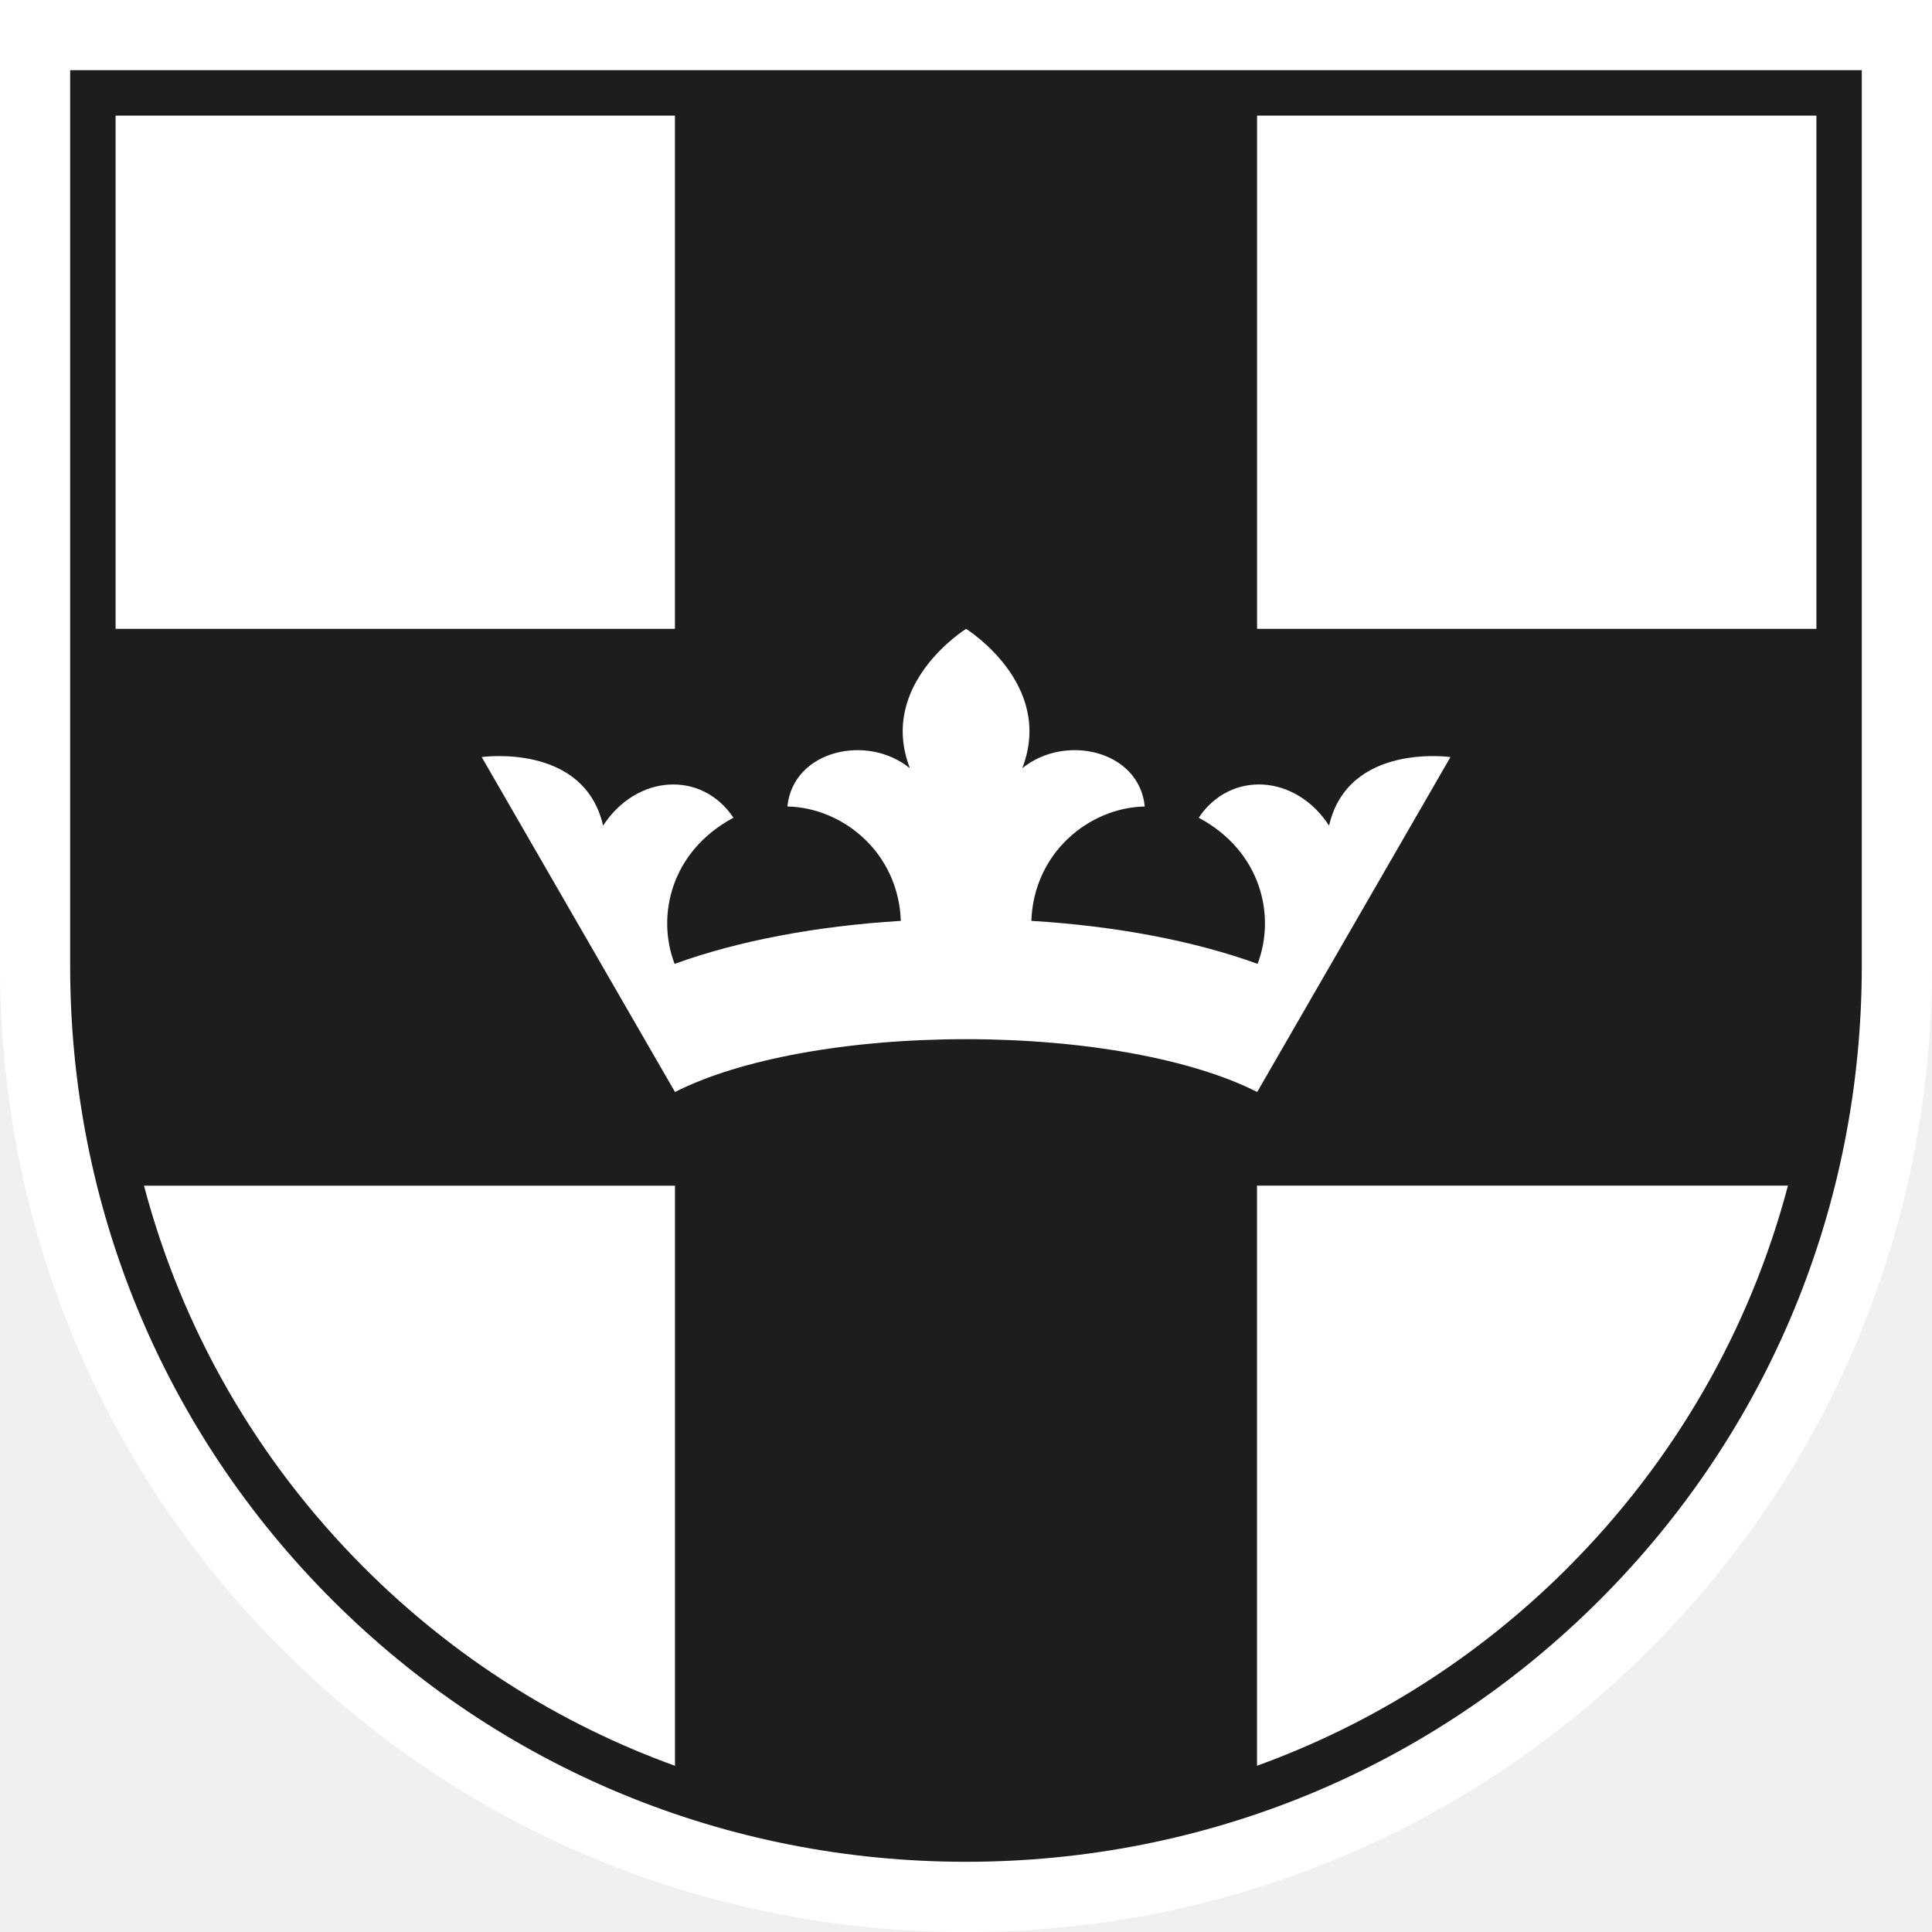
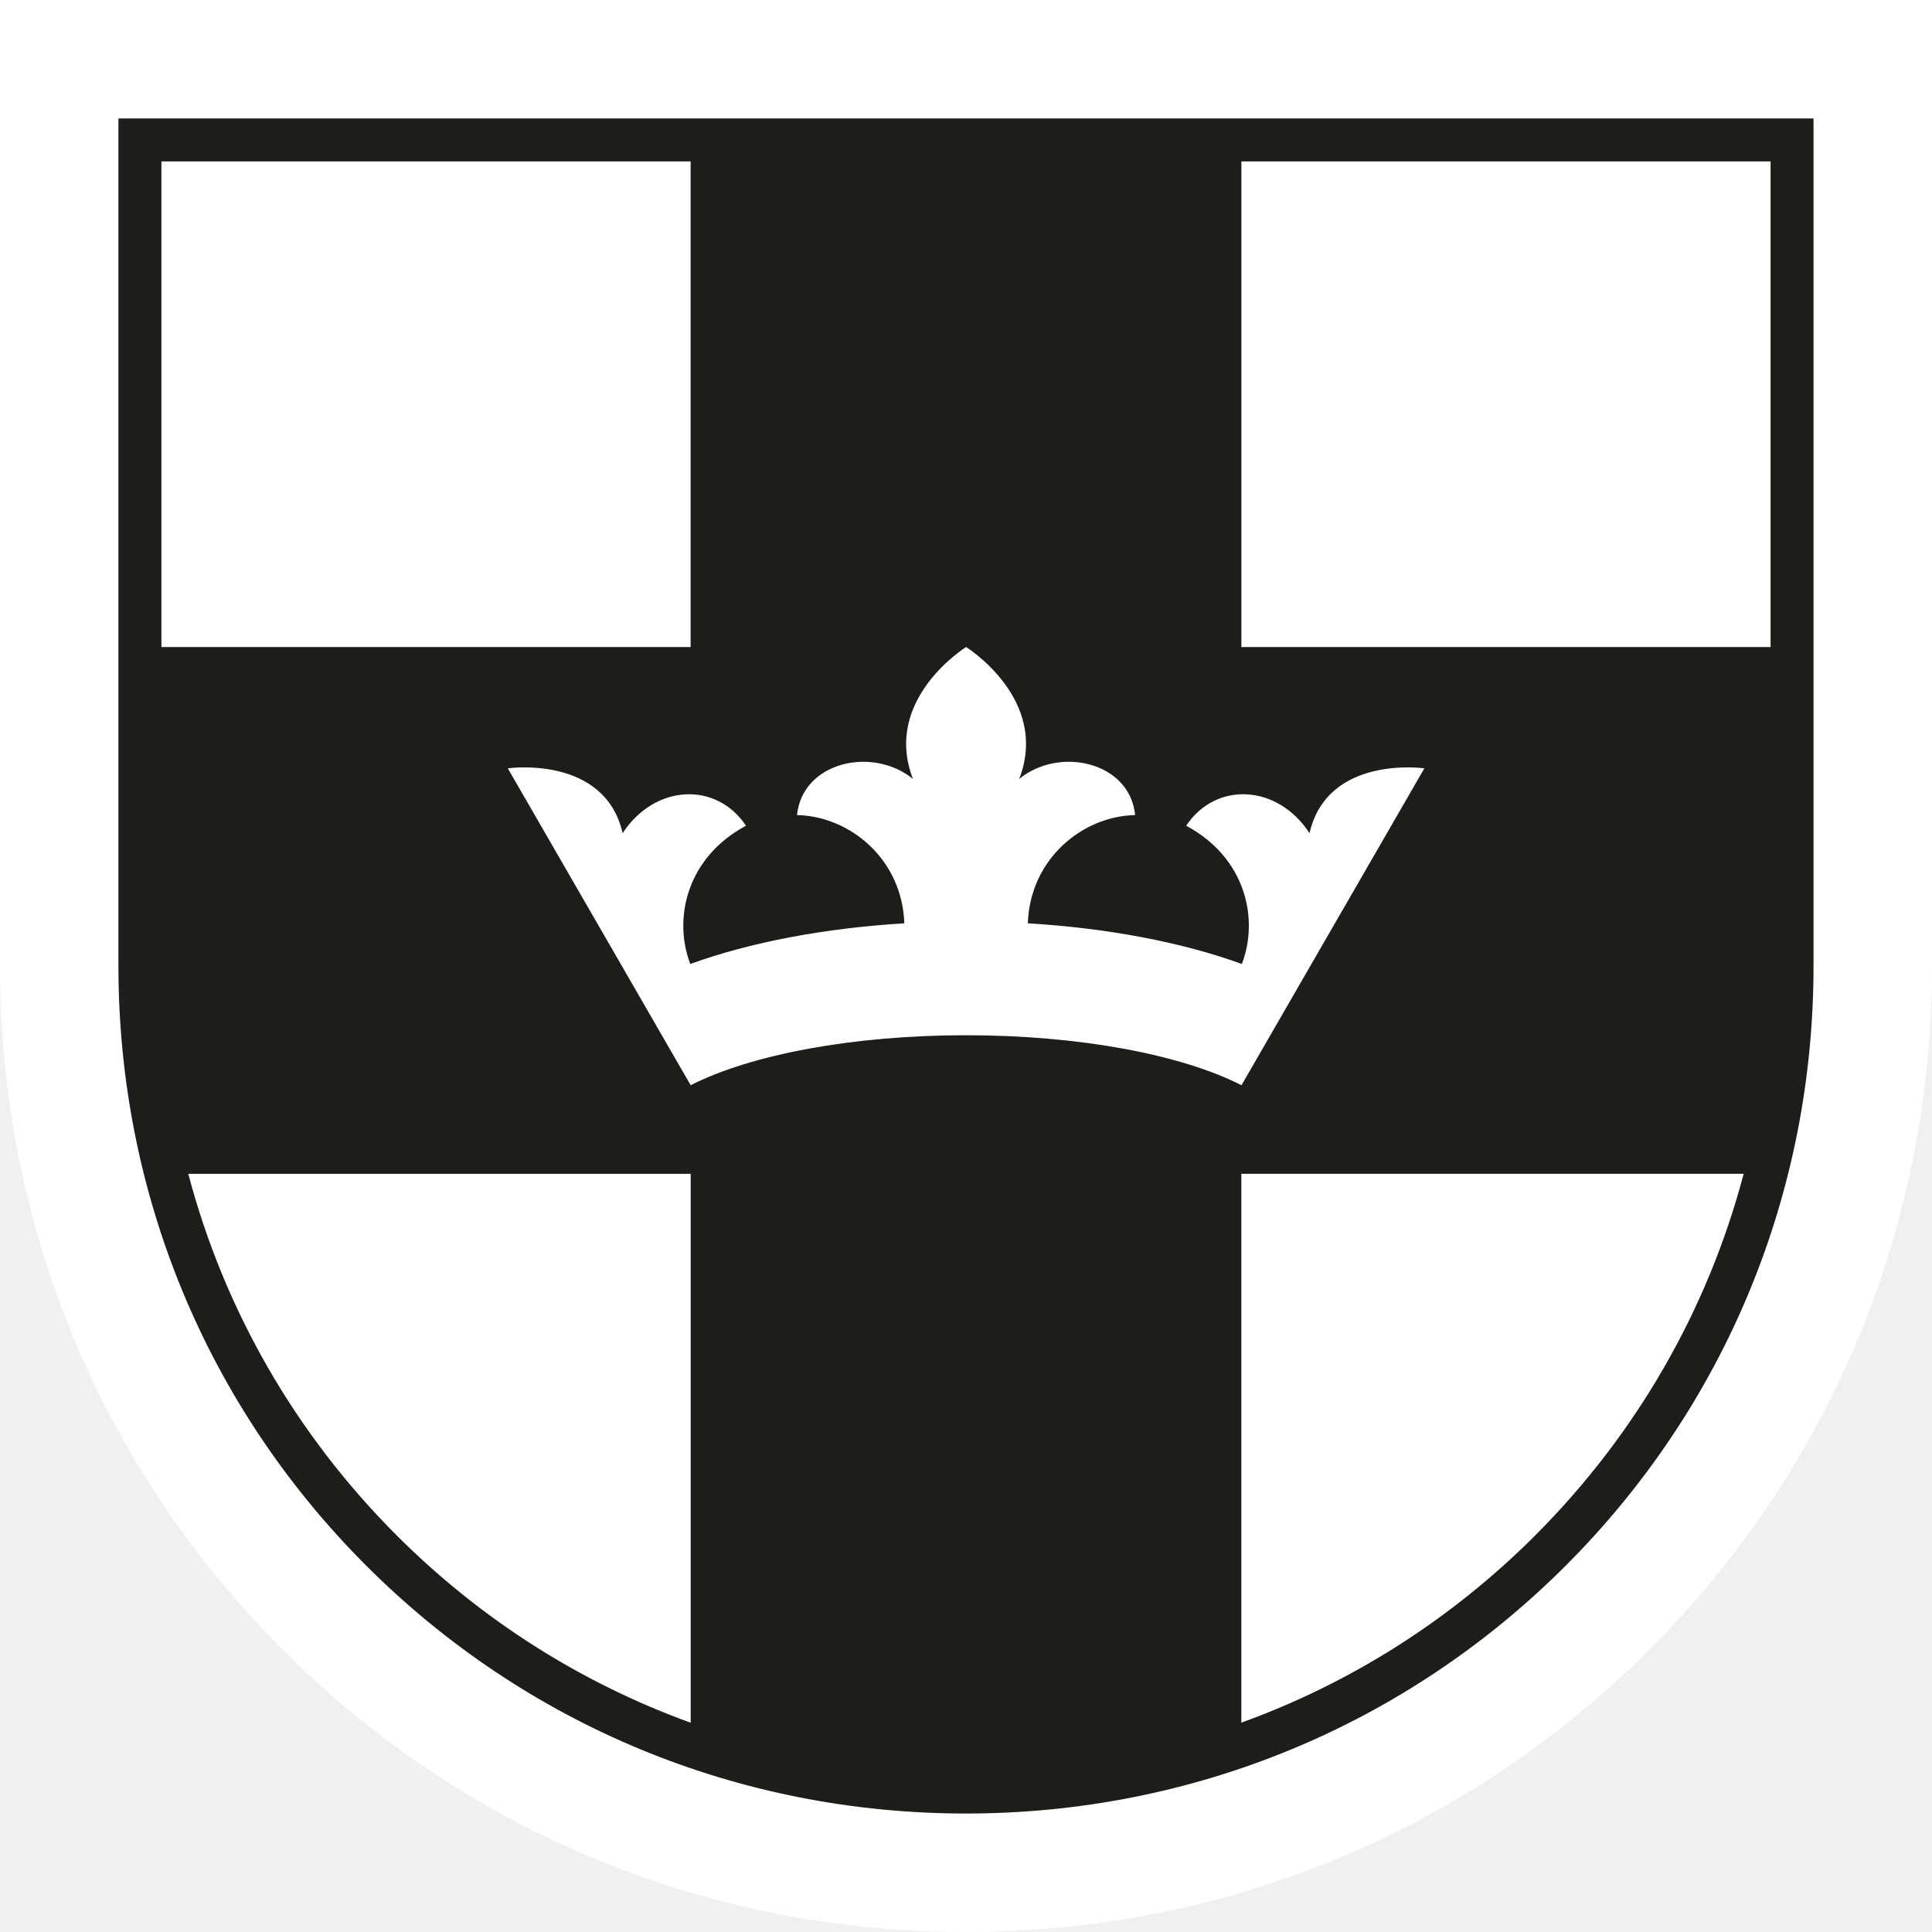
<svg xmlns="http://www.w3.org/2000/svg" viewBox="0 0 327.45 327.45">
  <defs>
    <style>
      .cls-1 {
        fill: #1d1d1b;
      }

      .cls-2 {
        fill: #fff;
      }
    </style>
  </defs>
  <g id="Lager_3" data-name="Lager 3">
    <path class="cls-2" d="M163.72,327.45c-43.83,0-84.97-17-115.85-47.88S0,207.56,0,163.72V0h327.45v163.72c0,43.83-17,84.97-47.88,115.85-30.87,30.87-72.02,47.88-115.85,47.88Z" />
  </g>
-   <g id="Lager_2" data-name="Lager 2" transform="translate(6.1142,6.1142) scale(0.962656)">
+   <g id="Lager_2" data-name="Lager 2" transform="translate(14.6062,14.6062) scale(0.910788)">
    <path class="cls-1" d="M6,6v157.72c0,42.23,16.38,81.86,46.12,111.6s69.38,46.12,111.6,46.12,81.86-16.38,111.6-46.12,46.12-69.38,46.12-111.6V6H6ZM313.45,104.37h-98.48V14h98.48v90.37ZM112.49,185.91l-34.03-58.97s18.01-2.57,21.37,12.07c5.94-9.1,17.41-9.7,22.95-1.39-11,5.89-13.61,17.24-10.36,25.73,11.21-4.07,25.04-6.67,39.83-7.57-.42-12.02-10.2-19.94-19.97-20.14.99-9.89,14.05-12.86,21.57-6.73-5.74-14.84,9.89-24.54,9.89-24.54,0,0,15.63,9.7,9.89,24.54,7.52-6.13,20.58-3.17,21.57,6.73-9.78.2-19.55,8.12-19.97,20.14,14.79.89,28.62,3.5,39.83,7.57,3.25-8.49.64-19.84-10.36-25.73,5.54-8.31,17.02-7.72,22.95,1.39,3.36-14.64,21.37-12.07,21.37-12.07l-34.03,58.97c-11.28-5.74-30.27-9.3-51.25-9.3s-39.97,3.56-51.25,9.3ZM112.48,14v90.37H14V14h98.48ZM19,202.4h93.49v102.14c-20.35-7.36-38.99-19.14-54.71-34.86-18.9-18.9-32.11-42.02-38.78-67.28ZM269.67,269.67c-15.72,15.72-34.36,27.5-54.71,34.86v-102.14h93.48c-6.67,25.25-19.88,48.37-38.78,67.28Z" />
  </g>
</svg>
